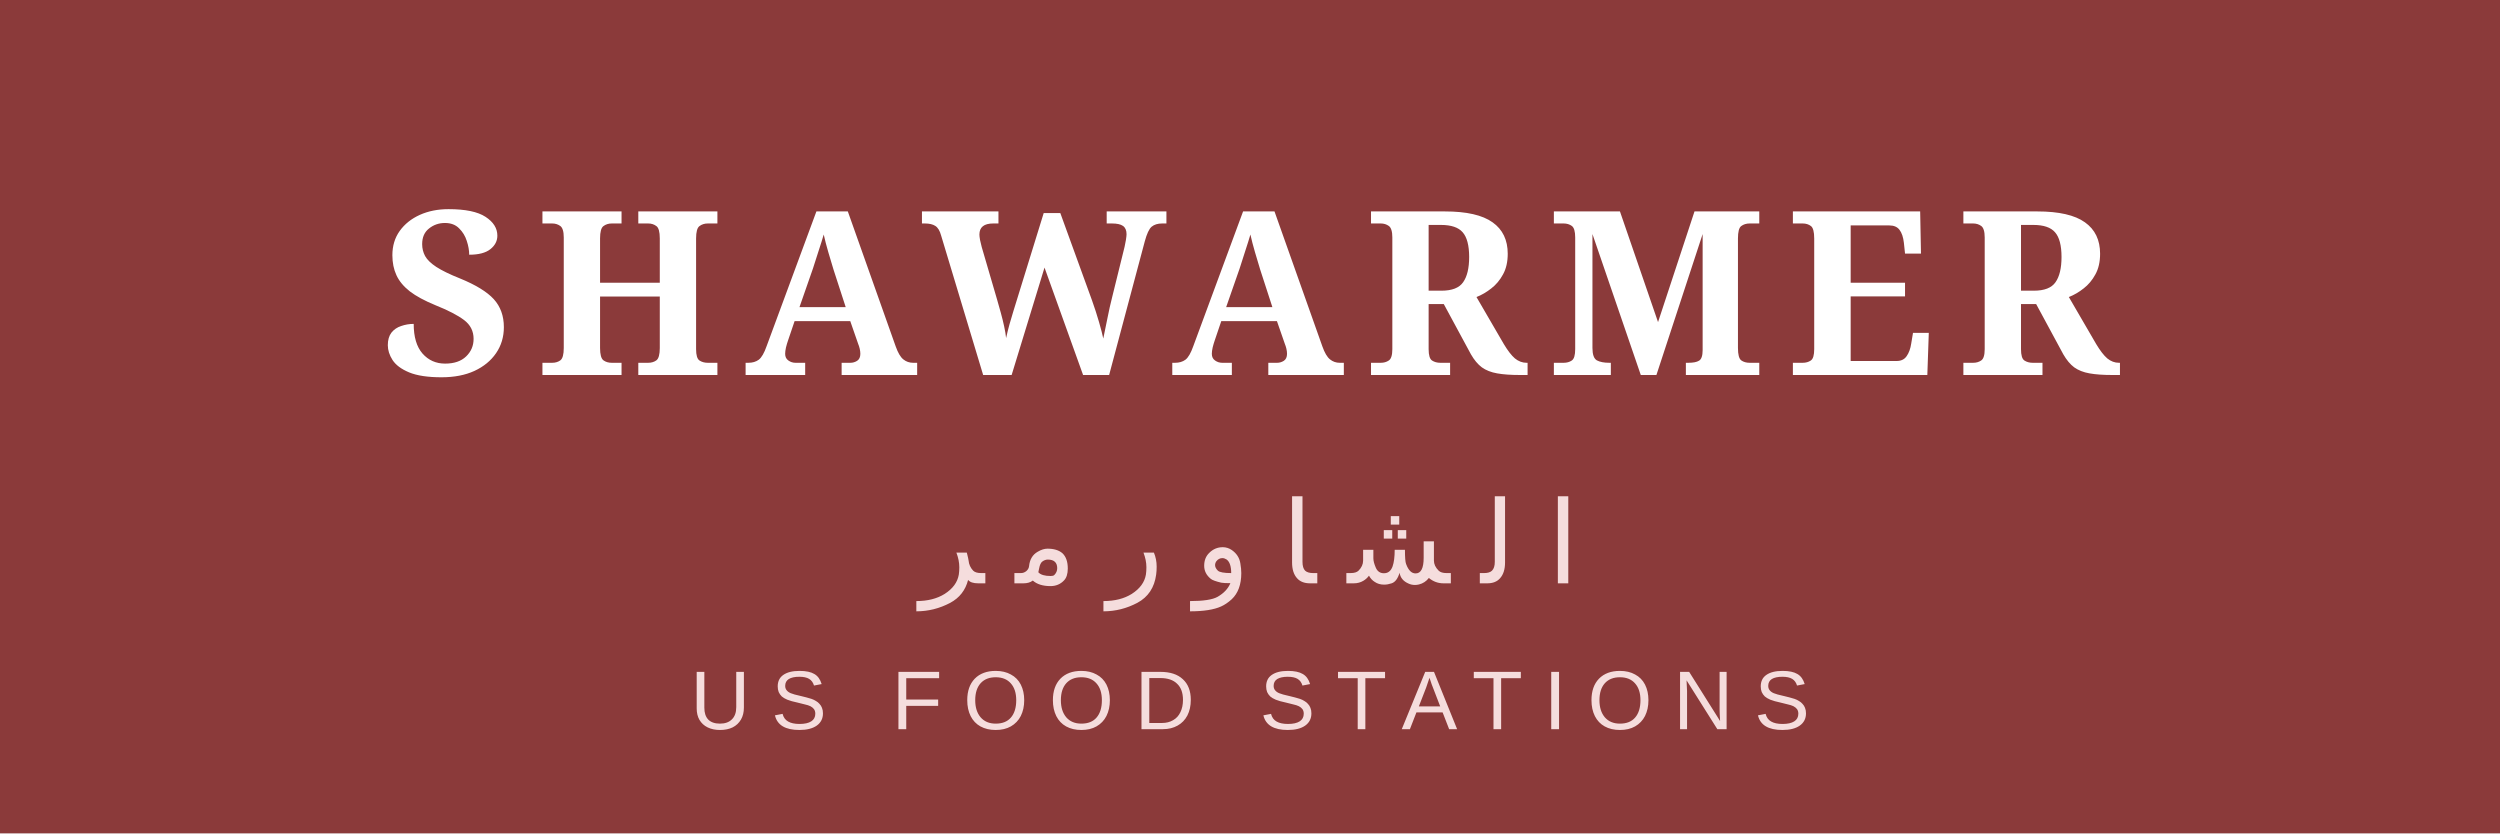
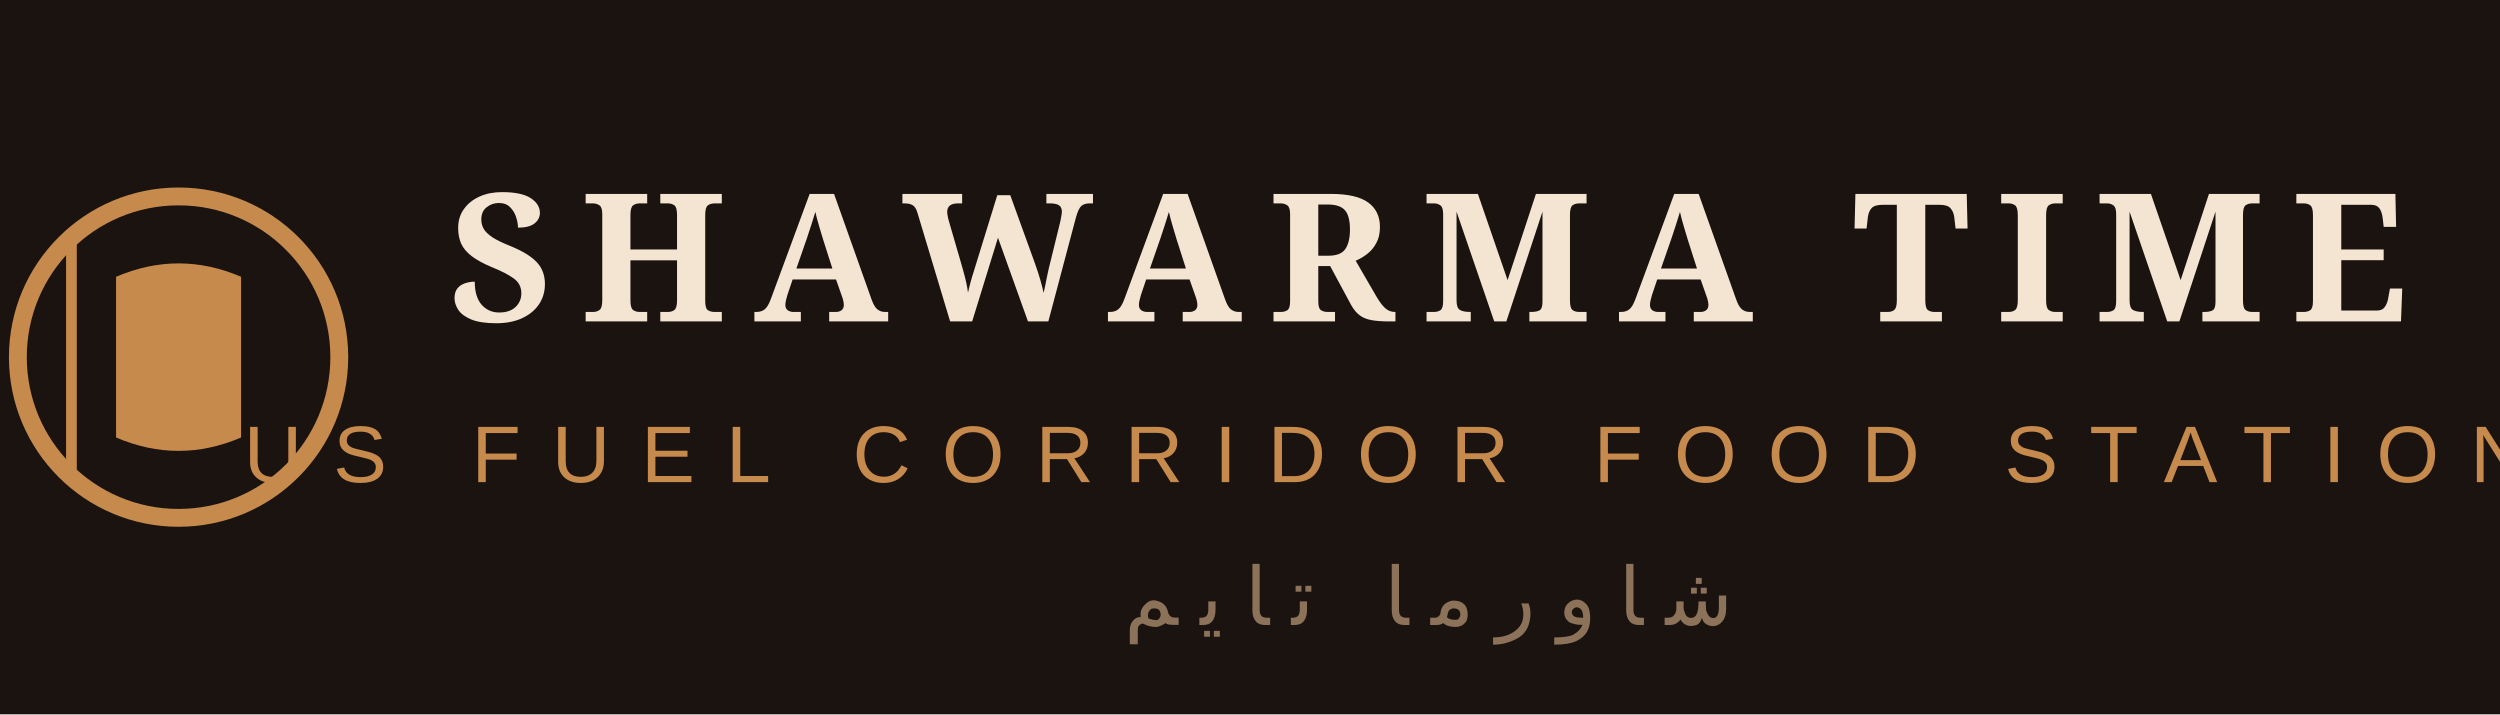
- <svg xmlns="http://www.w3.org/2000/svg" viewBox="0 0 240 80" width="240" height="80">
-   <rect width="240" height="80" fill="#8B3A3A" />
-   <text x="120" y="36" font-family="Georgia, serif" font-size="22" font-weight="bold" fill="#FFFFFF" text-anchor="middle" letter-spacing="2">SHAWARMER</text>
-   <text x="120" y="56" font-family="Arial, sans-serif" font-size="11" fill="#F5DDDD" text-anchor="middle" letter-spacing="3">الشاورمر</text>
-   <text x="120" y="70" font-family="Arial, sans-serif" font-size="8" fill="#F5DDDD" text-anchor="middle" letter-spacing="2">US FOOD STATIONS</text>
+ <svg xmlns="http://www.w3.org/2000/svg" viewBox="0 0 280 80" width="280" height="80">
+   <rect width="280" height="80" fill="#1A1310" />
+   <g transform="translate(20,40)">
+     <circle cx="0" cy="0" r="18" fill="none" stroke="#C68A4D" stroke-width="2" />
+     <path d="M-7,-9 Q0,-12 7,-9 L7,9 Q0,12 -7,9 Z" fill="#C68A4D" />
+     <line x1="-12" y1="-13" x2="-12" y2="13" stroke="#C68A4D" stroke-width="1.2" />
+   </g>
+   <text x="160" y="36" font-family="Georgia, serif" font-size="20" font-weight="700" fill="#F4E5D2" text-anchor="middle" letter-spacing="3">SHAWARMA TIME</text>
+   <text x="160" y="54" font-family="Arial, sans-serif" font-size="9" fill="#C68A4D" text-anchor="middle" letter-spacing="3.5">US FUEL CORRIDOR FOOD STATIONS</text>
+   <text x="160" y="70" font-family="Arial, sans-serif" font-size="9" fill="#8c7259" text-anchor="middle" letter-spacing="2.5">شاورما تايم</text>
</svg>
